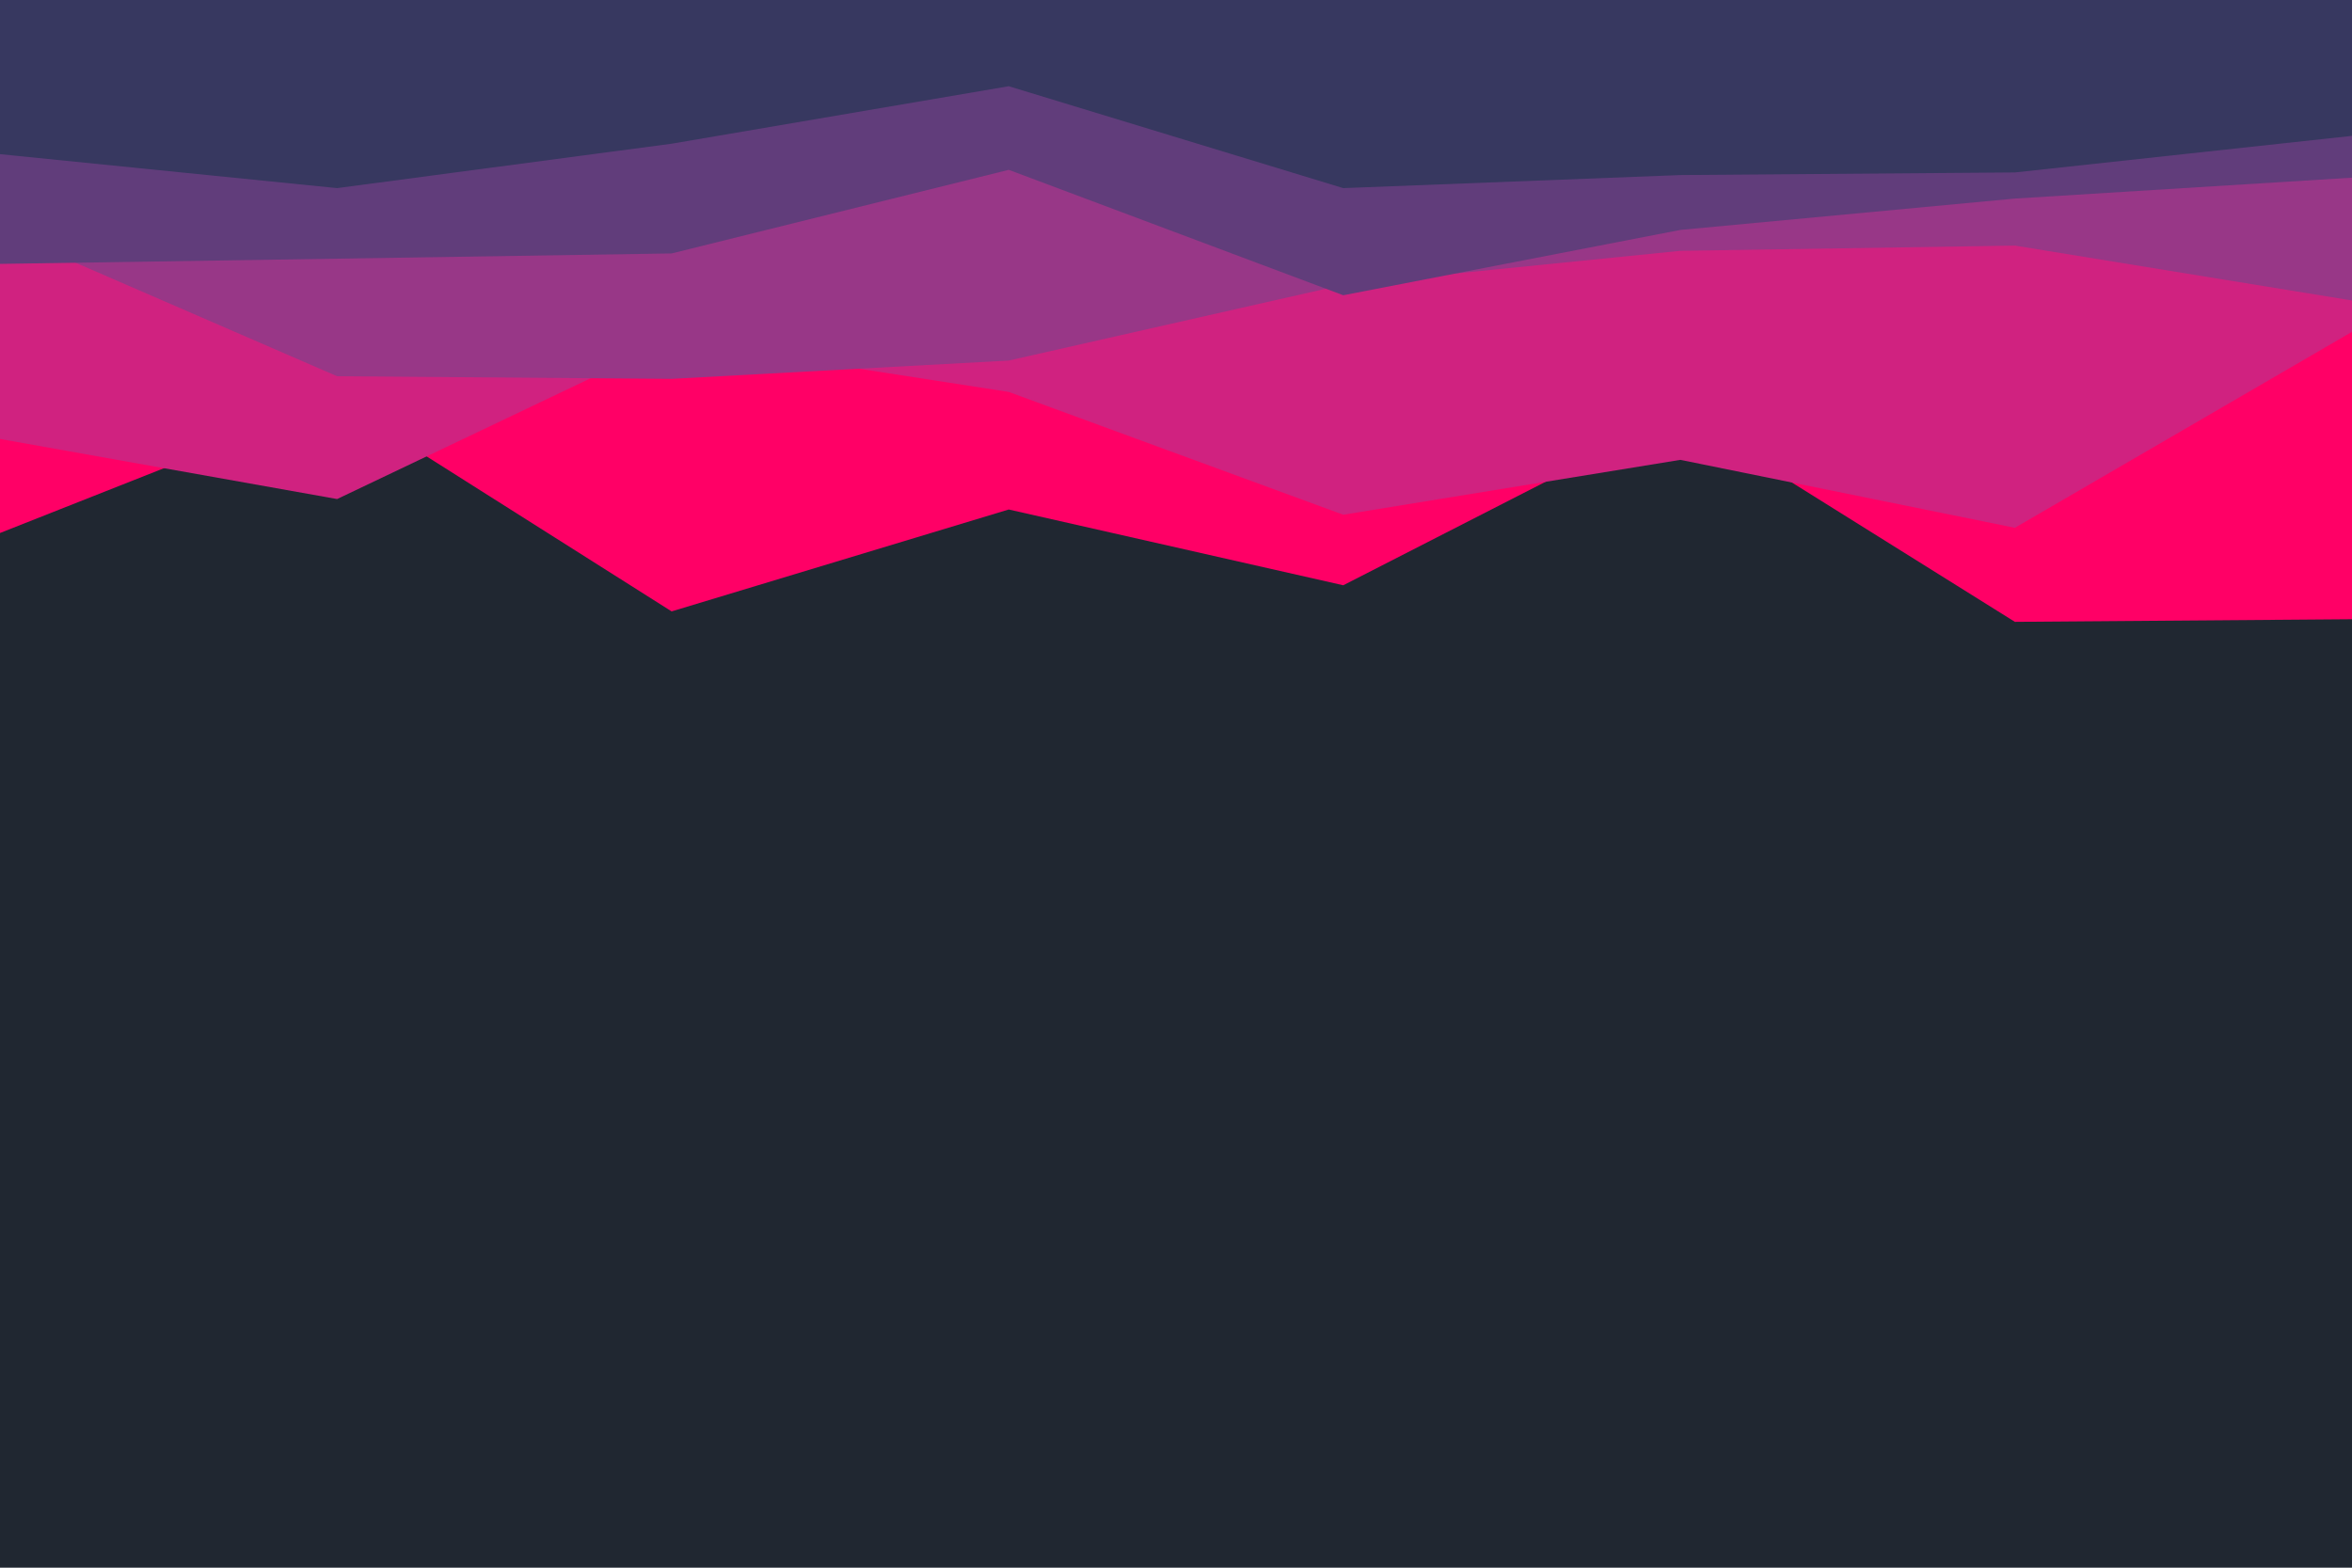
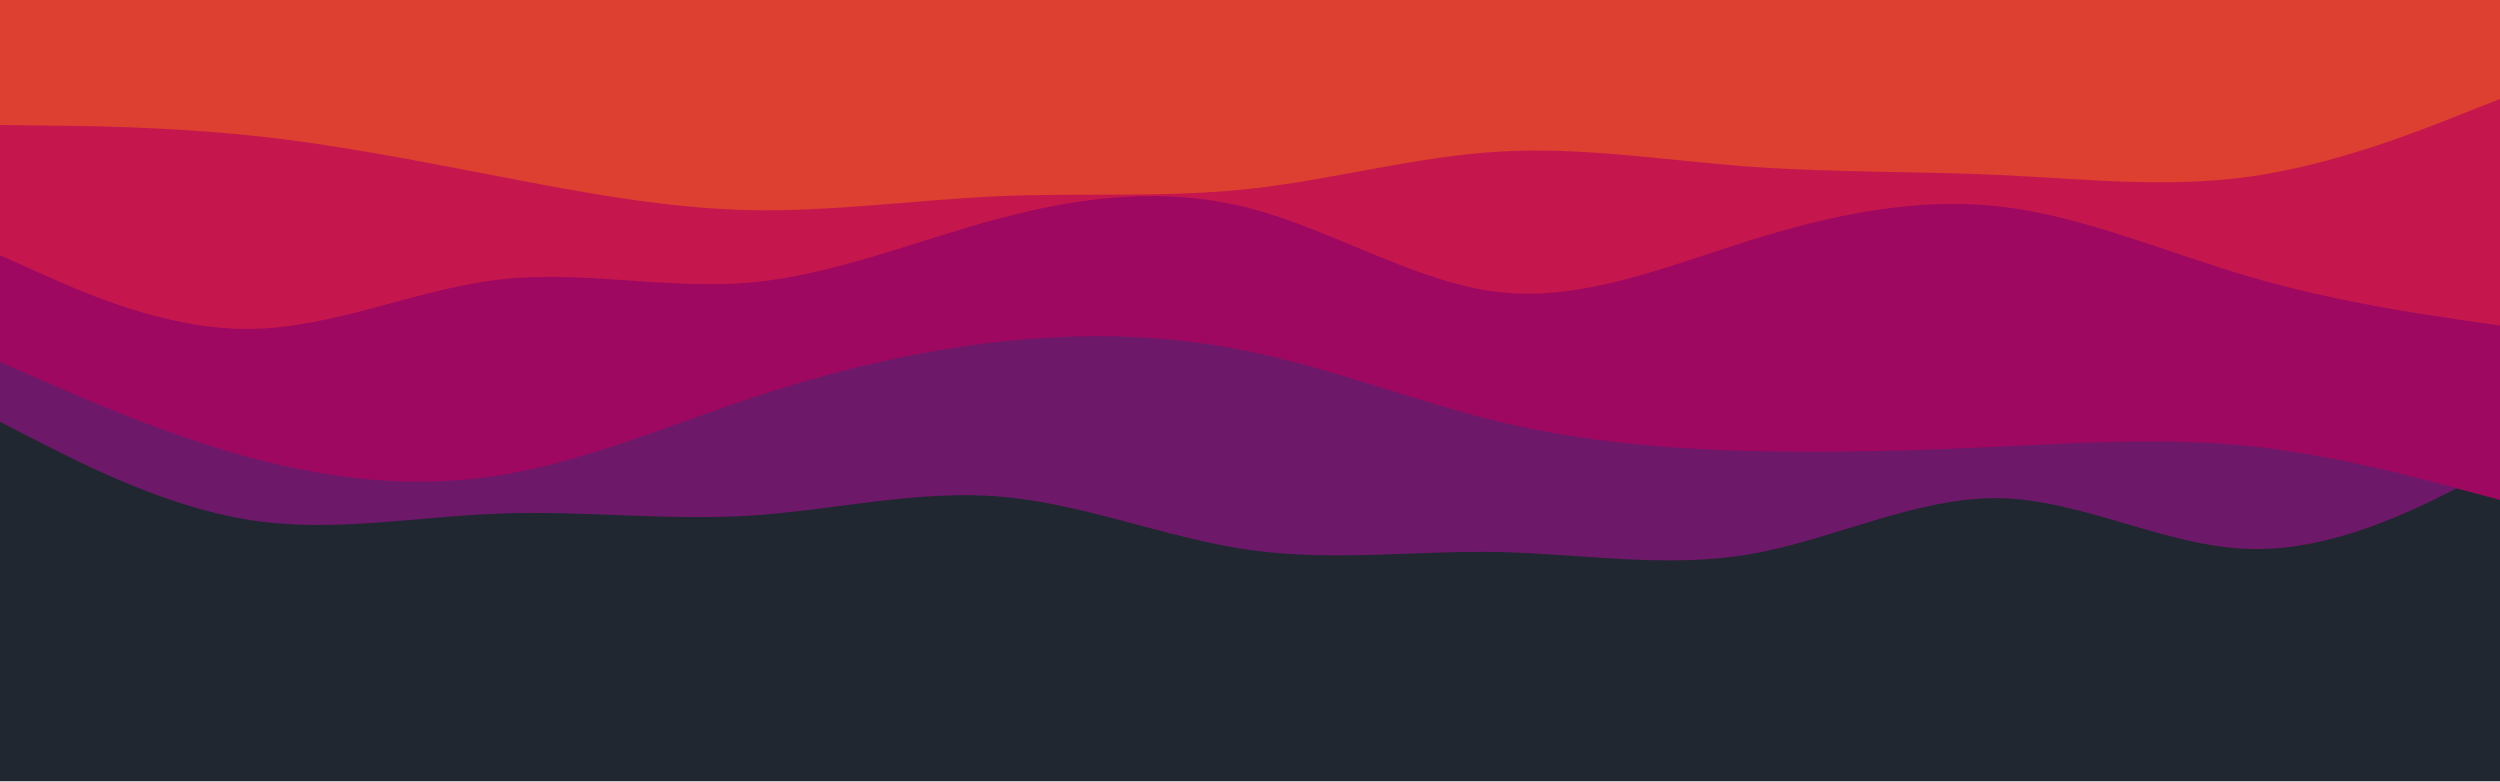
- <svg xmlns="http://www.w3.org/2000/svg" id="visual" viewBox="0 0 900 600" width="900" height="600" version="1.1">
-   <rect x="0" y="0" width="900" height="600" fill="#202731" />
-   <path d="M0 204L129 153L257 234L386 195L514 224L643 158L771 238L900 237L900 0L771 0L643 0L514 0L386 0L257 0L129 0L0 0Z" fill="#ff0066" />
-   <path d="M0 168L129 191L257 130L386 150L514 197L643 176L771 202L900 127L900 0L771 0L643 0L514 0L386 0L257 0L129 0L0 0Z" fill="#d02280" />
-   <path d="M0 88L129 144L257 145L386 138L514 109L643 96L771 94L900 115L900 0L771 0L643 0L514 0L386 0L257 0L129 0L0 0Z" fill="#983787" />
-   <path d="M0 101L129 99L257 97L386 65L514 113L643 88L771 76L900 68L900 0L771 0L643 0L514 0L386 0L257 0L129 0L0 0Z" fill="#613d7b" />
-   <path d="M0 59L129 72L257 55L386 33L514 72L643 67L771 66L900 52L900 0L771 0L643 0L514 0L386 0L257 0L129 0L0 0Z" fill="#373860" />
+ <svg xmlns="http://www.w3.org/2000/svg" id="visual" viewBox="0 0 960 300" width="960" height="300" version="1.1">
+   <rect x="0" y="0" width="960" height="300" fill="#202731" />
+   <path d="M0 162L16 170.2C32 178.3 64 194.7 96 199.7C128 204.7 160 198.3 192 197.2C224 196 256 200 288 198C320 196 352 188 384 190.7C416 193.3 448 206.7 480 211.2C512 215.7 544 211.3 576 212C608 212.7 640 218.3 672 212.8C704 207.3 736 190.7 768 191.3C800 192 832 210 864 210.8C896 211.7 928 195.3 944 187.2L960 179L960 0L944 0C928 0 896 0 864 0C832 0 800 0 768 0C736 0 704 0 672 0C640 0 608 0 576 0C544 0 512 0 480 0C448 0 416 0 384 0C352 0 320 0 288 0C256 0 224 0 192 0C160 0 128 0 96 0C64 0 32 0 16 0L0 0Z" fill="#6e1869" />
+   <path d="M0 139L16 146C32 153 64 167 96 175.7C128 184.3 160 187.7 192 182.5C224 177.3 256 163.7 288 153C320 142.3 352 134.7 384 131.2C416 127.7 448 128.3 480 135C512 141.7 544 154.3 576 162C608 169.7 640 172.3 672 173.2C704 174 736 173 768 171.5C800 170 832 168 864 171.3C896 174.7 928 183.3 944 187.7L960 192L960 0L944 0C928 0 896 0 864 0C832 0 800 0 768 0C736 0 704 0 672 0C640 0 608 0 576 0C544 0 512 0 480 0C448 0 416 0 384 0C352 0 320 0 288 0C256 0 224 0 192 0C160 0 128 0 96 0C64 0 32 0 16 0L0 0Z" fill="#9e0861" />
+   <path d="M0 98L16 105.2C32 112.3 64 126.7 96 126.3C128 126 160 111 192 107.3C224 103.7 256 111.3 288 108.5C320 105.7 352 92.3 384 83.8C416 75.3 448 71.7 480 80C512 88.3 544 108.7 576 112.2C608 115.7 640 102.3 672 92.3C704 82.3 736 75.7 768 79.3C800 83 832 97 864 106.3C896 115.7 928 120.3 944 122.7L960 125L960 0L944 0C928 0 896 0 864 0C832 0 800 0 768 0C736 0 704 0 672 0C640 0 608 0 576 0C544 0 512 0 480 0C448 0 416 0 384 0C352 0 320 0 288 0C256 0 224 0 192 0C160 0 128 0 96 0C64 0 32 0 16 0L0 0Z" fill="#c5174d" />
+   <path d="M0 48L16 48.2C32 48.3 64 48.7 96 52C128 55.3 160 61.7 192 67.8C224 74 256 80 288 80.7C320 81.3 352 76.7 384 75.3C416 74 448 76 480 72.5C512 69 544 60 576 58.2C608 56.3 640 61.7 672 64C704 66.3 736 65.7 768 67.2C800 68.7 832 72.3 864 67.8C896 63.3 928 50.7 944 44.3L960 38L960 0L944 0C928 0 896 0 864 0C832 0 800 0 768 0C736 0 704 0 672 0C640 0 608 0 576 0C544 0 512 0 480 0C448 0 416 0 384 0C352 0 320 0 288 0C256 0 224 0 192 0C160 0 128 0 96 0C64 0 32 0 16 0L0 0Z" fill="#dd3f31" />
</svg>
